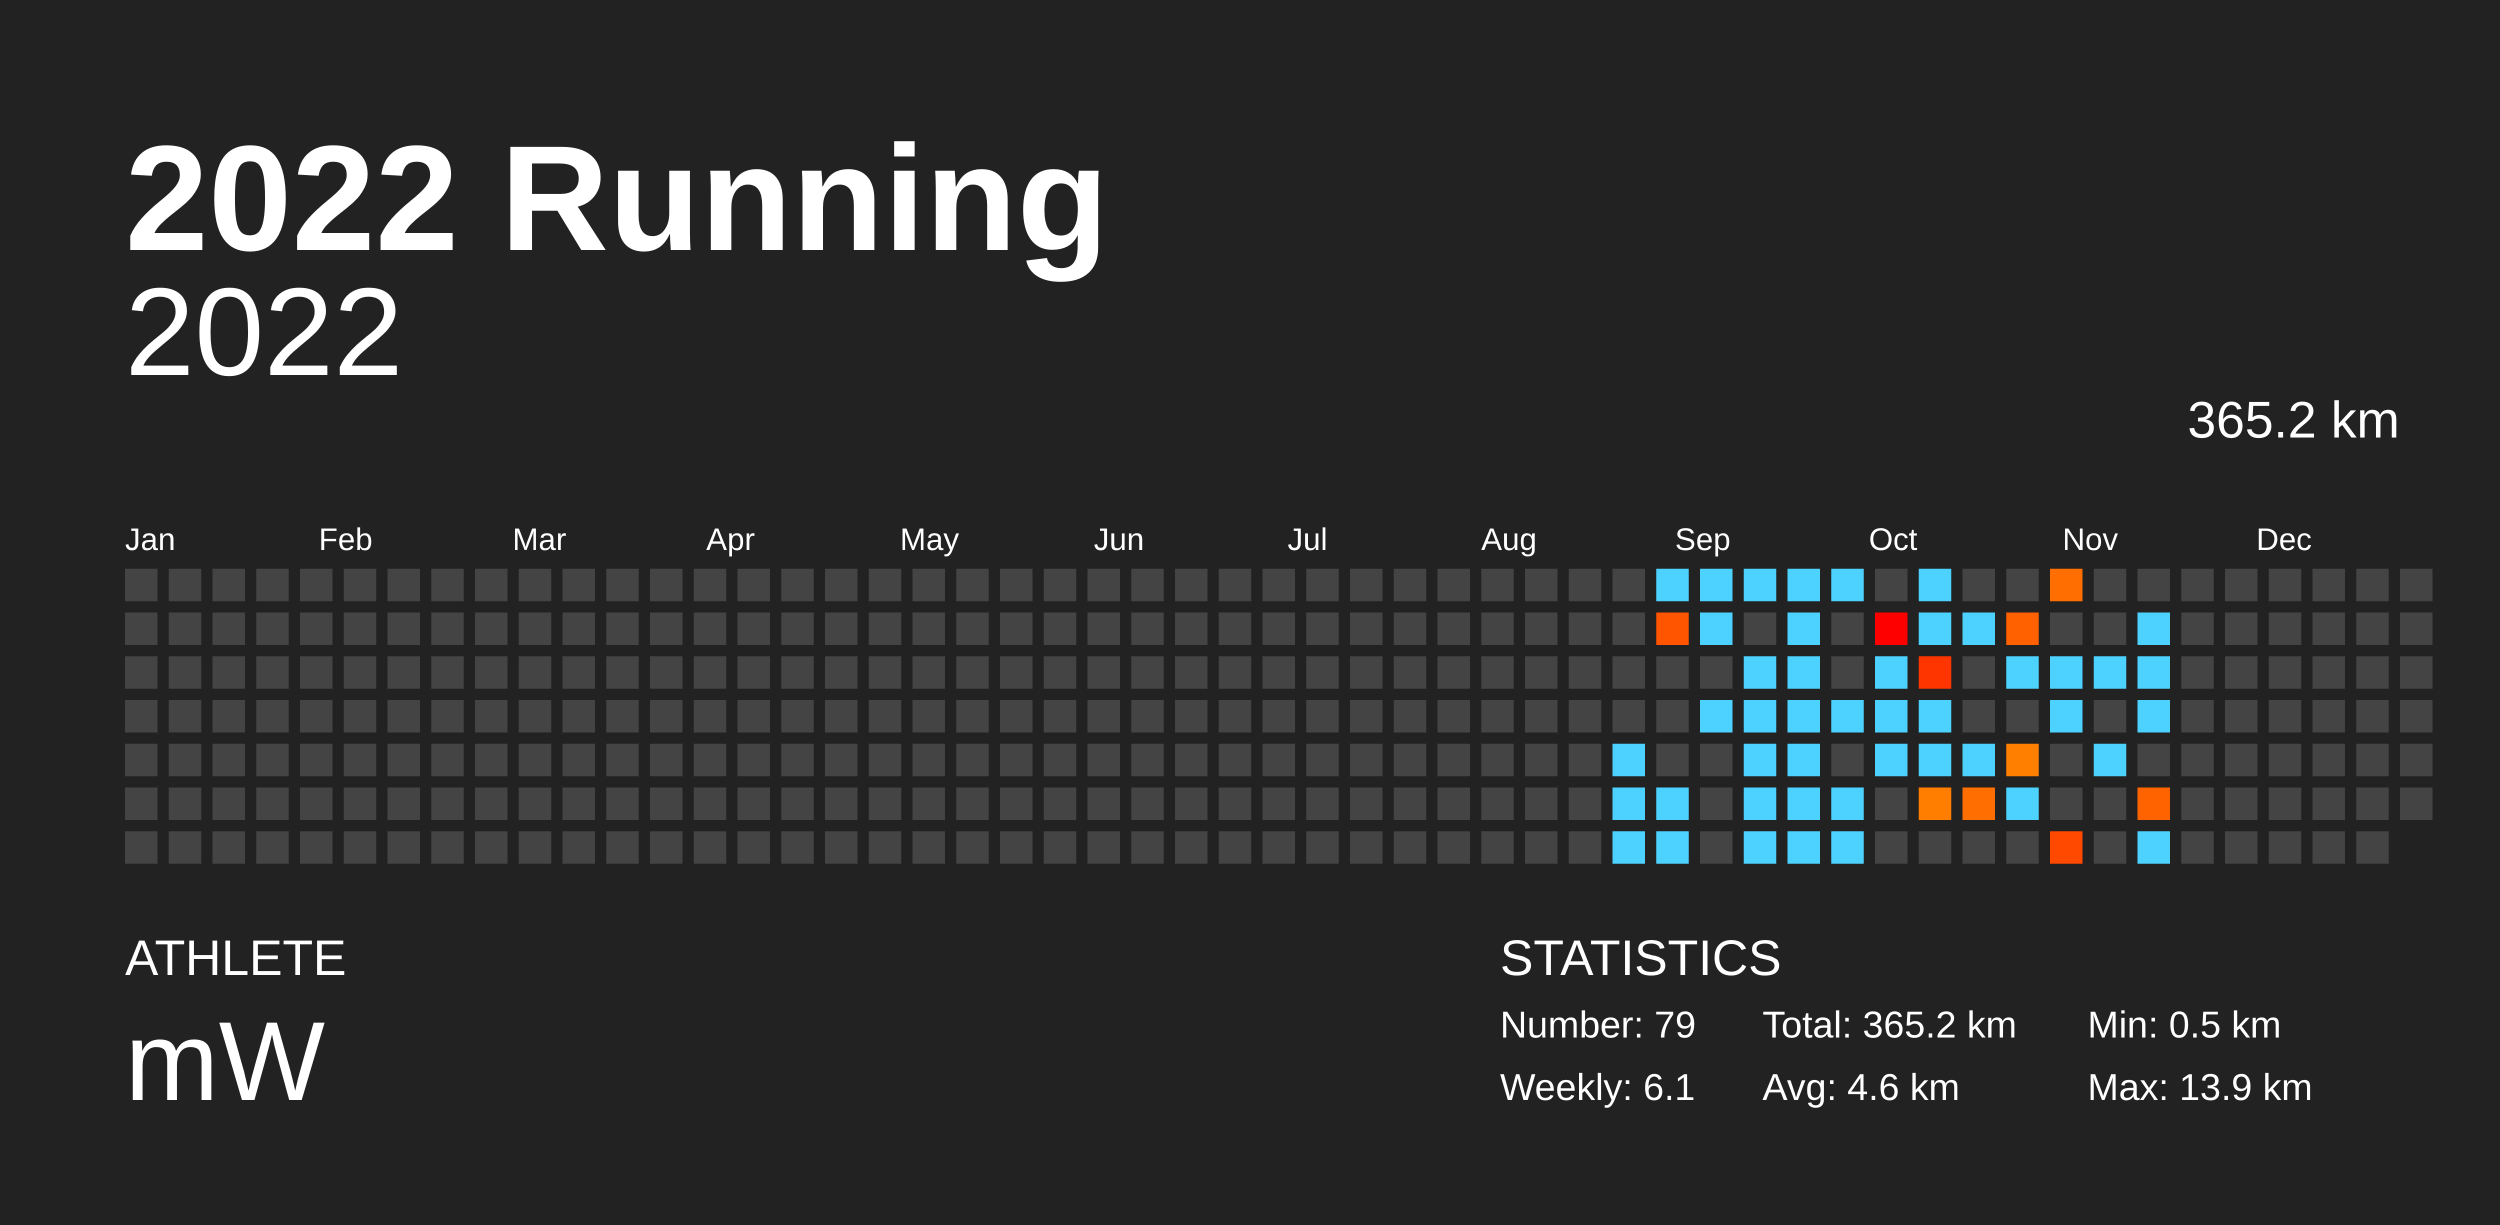
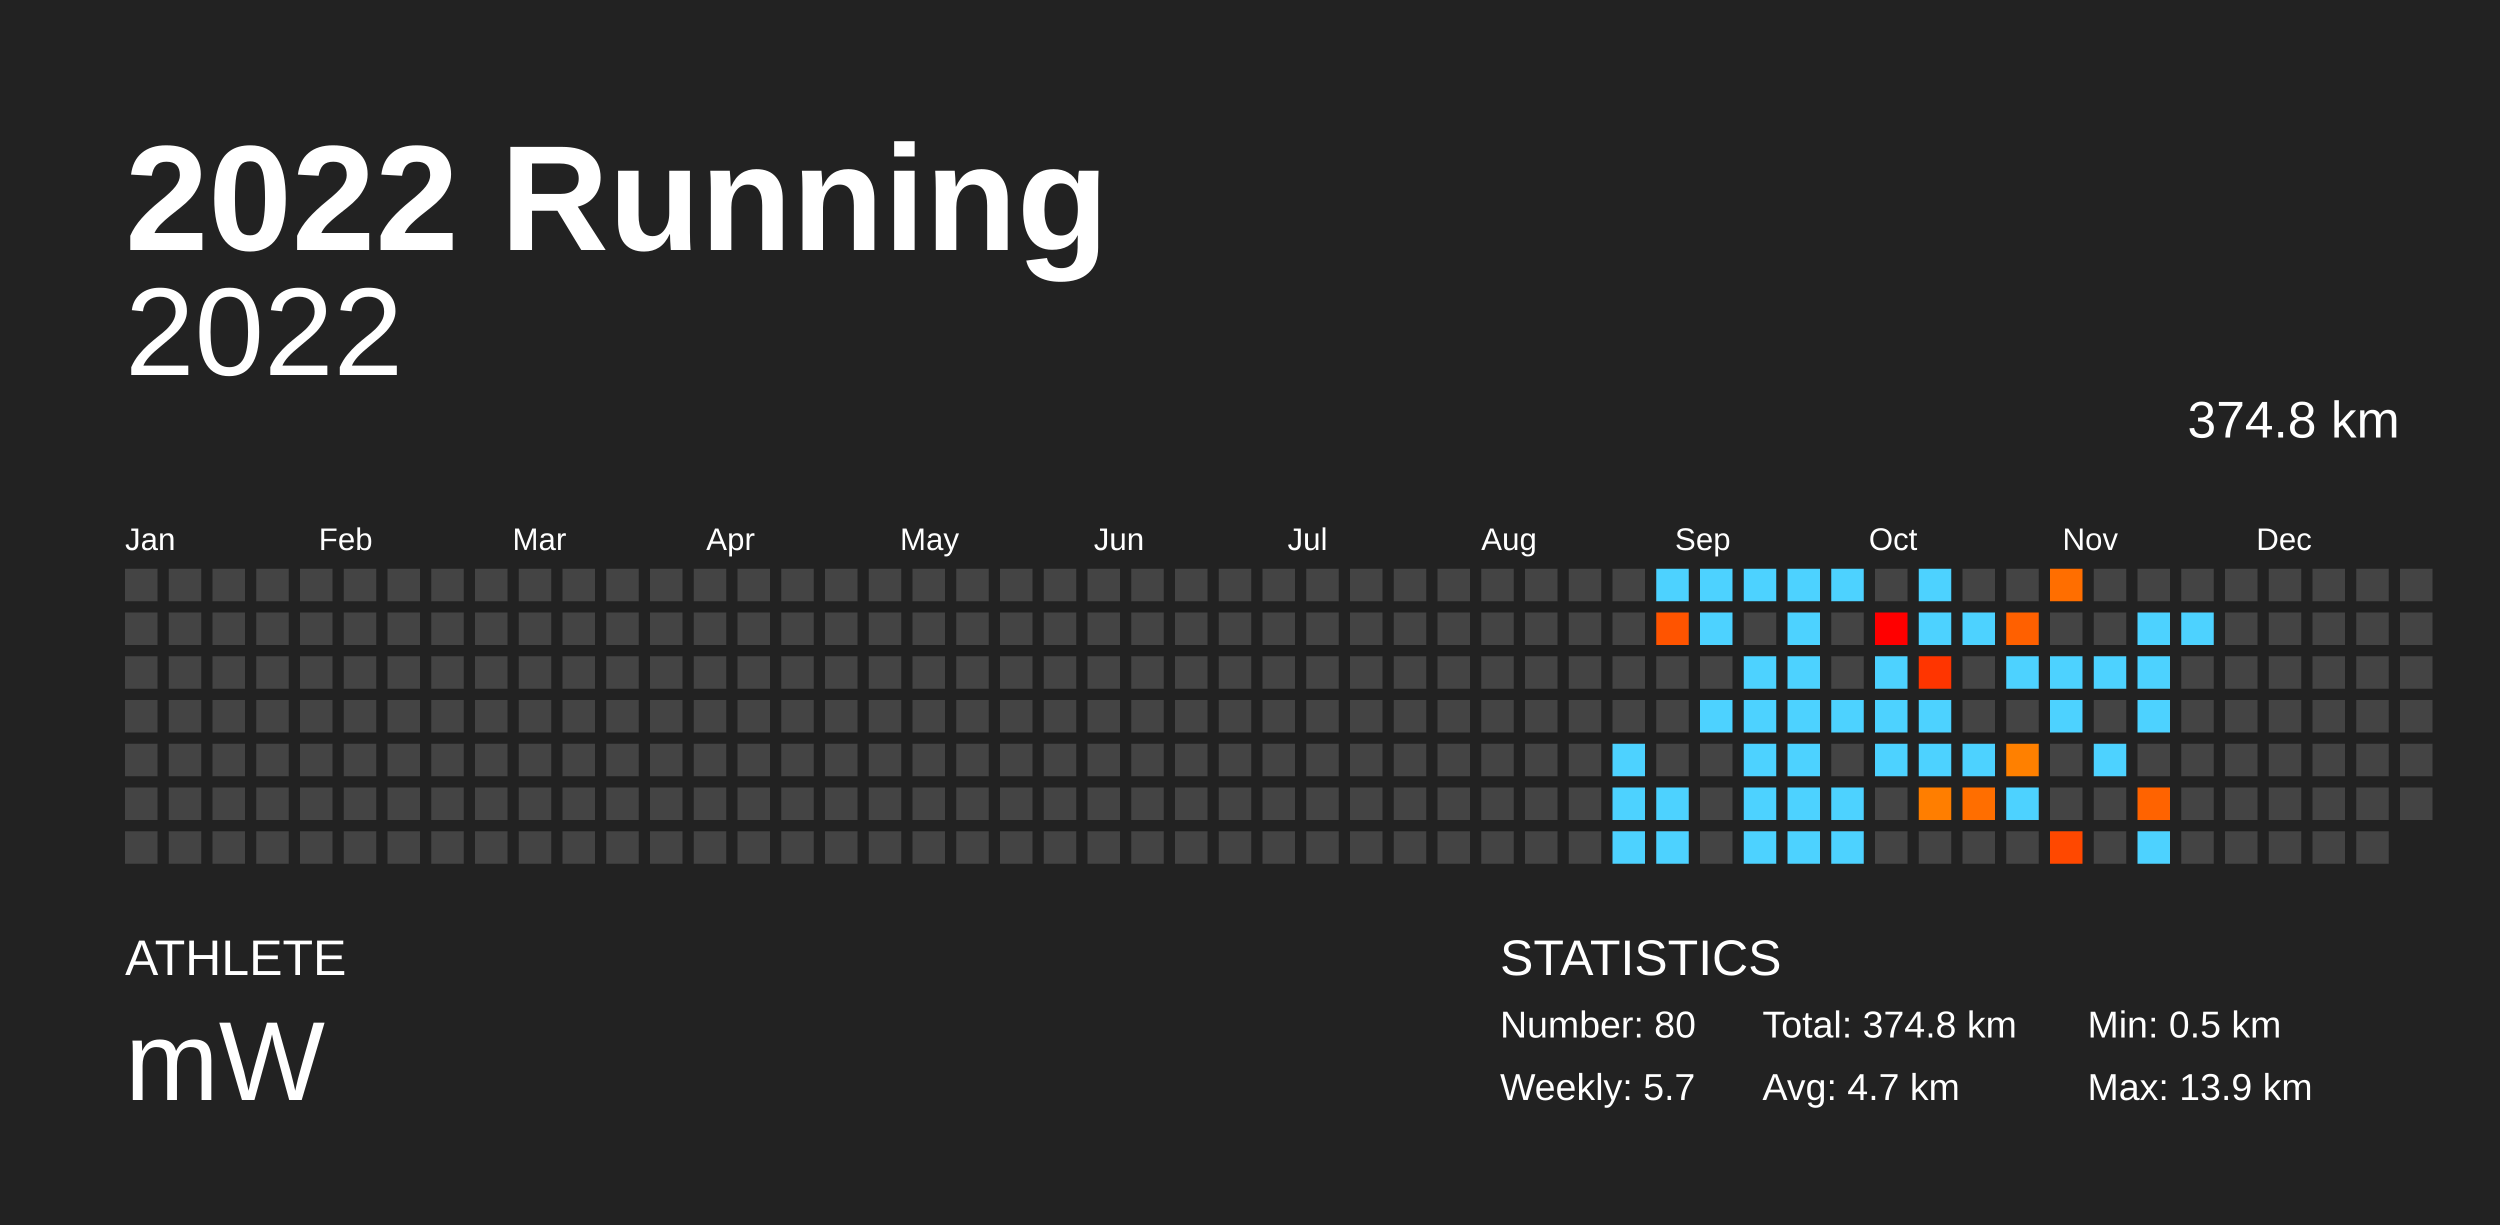
<svg xmlns="http://www.w3.org/2000/svg" baseProfile="full" height="98mm" version="1.1" viewBox="0,0,200,98" width="200mm">
  <defs />
  <rect fill="#222222" height="98" width="200" x="0" y="0" />
  <text fill="#FFFFFF" style="font-size:12px; font-family:Arial; font-weight:bold;" x="10" y="20">2022 Running</text>
  <text fill="#FFFFFF" style="font-size:4px; font-family:Arial" x="10" y="78">ATHLETE</text>
  <text fill="#FFFFFF" style="font-size:9px; font-family:Arial" x="10" y="88">mW</text>
  <text fill="#FFFFFF" style="font-size:4px; font-family:Arial" x="120" y="78">STATISTICS</text>
-   <text fill="#FFFFFF" style="font-size:3px; font-family:Arial" x="120" y="83">Number: 79</text>
-   <text fill="#FFFFFF" style="font-size:3px; font-family:Arial" x="120" y="88">Weekly: 6.1</text>
-   <text fill="#FFFFFF" style="font-size:3px; font-family:Arial" x="141" y="83">Total: 365.2 km</text>
-   <text fill="#FFFFFF" style="font-size:3px; font-family:Arial" x="141" y="88">Avg: 4.6 km</text>
+   <text fill="#FFFFFF" style="font-size:3px; font-family:Arial" x="120" y="83">Number: 80</text>
+   <text fill="#FFFFFF" style="font-size:3px; font-family:Arial" x="120" y="88">Weekly: 5.7</text>
+   <text fill="#FFFFFF" style="font-size:3px; font-family:Arial" x="141" y="83">Total: 374.8 km</text>
+   <text fill="#FFFFFF" style="font-size:3px; font-family:Arial" x="141" y="88">Avg: 4.7 km</text>
  <text fill="#FFFFFF" style="font-size:3px; font-family:Arial" x="167" y="83">Min: 0.5 km</text>
  <text fill="#FFFFFF" style="font-size:3px; font-family:Arial" x="167" y="88">Max: 13.9 km</text>
  <text alignment-baseline="hanging" fill="#FFFFFF" style="font-size:10.0px; font-family:Arial;" x="10" y="30">2022</text>
-   <text alignment-baseline="hanging" fill="#FFFFFF" style="font-size:4.125px; font-family:Arial;" x="175" y="35">365.2 km</text>
+   <text alignment-baseline="hanging" fill="#FFFFFF" style="font-size:4.125px; font-family:Arial;" x="175" y="35">374.8 km</text>
  <text fill="#FFFFFF" style="font-size:2.5px; font-family:Arial" x="10.0" y="44">Jan</text>
  <text fill="#FFFFFF" style="font-size:2.5px; font-family:Arial" x="25.5" y="44">Feb</text>
  <text fill="#FFFFFF" style="font-size:2.5px; font-family:Arial" x="41.0" y="44">Mar</text>
  <text fill="#FFFFFF" style="font-size:2.5px; font-family:Arial" x="56.5" y="44">Apr</text>
  <text fill="#FFFFFF" style="font-size:2.5px; font-family:Arial" x="72.0" y="44">May</text>
  <text fill="#FFFFFF" style="font-size:2.5px; font-family:Arial" x="87.5" y="44">Jun</text>
  <text fill="#FFFFFF" style="font-size:2.5px; font-family:Arial" x="103.0" y="44">Jul</text>
  <text fill="#FFFFFF" style="font-size:2.5px; font-family:Arial" x="118.5" y="44">Aug</text>
  <text fill="#FFFFFF" style="font-size:2.5px; font-family:Arial" x="134.0" y="44">Sep</text>
  <text fill="#FFFFFF" style="font-size:2.5px; font-family:Arial" x="149.5" y="44">Oct</text>
  <text fill="#FFFFFF" style="font-size:2.5px; font-family:Arial" x="165.0" y="44">Nov</text>
  <text fill="#FFFFFF" style="font-size:2.5px; font-family:Arial" x="180.5" y="44">Dec</text>
  <rect fill="#444444" height="2.6" width="2.6" x="10.0" y="45.5" />
  <rect fill="#444444" height="2.6" width="2.6" x="10.0" y="49.0" />
  <rect fill="#444444" height="2.6" width="2.6" x="10.0" y="52.5" />
  <rect fill="#444444" height="2.6" width="2.6" x="10.0" y="56.0" />
  <rect fill="#444444" height="2.6" width="2.6" x="10.0" y="59.5" />
  <rect fill="#444444" height="2.6" width="2.6" x="10.0" y="63.0" />
  <rect fill="#444444" height="2.6" width="2.6" x="10.0" y="66.5" />
  <rect fill="#444444" height="2.6" width="2.6" x="13.5" y="45.5" />
  <rect fill="#444444" height="2.6" width="2.6" x="13.5" y="49.0" />
  <rect fill="#444444" height="2.6" width="2.6" x="13.5" y="52.5" />
  <rect fill="#444444" height="2.6" width="2.6" x="13.5" y="56.0" />
  <rect fill="#444444" height="2.6" width="2.6" x="13.5" y="59.5" />
  <rect fill="#444444" height="2.6" width="2.6" x="13.5" y="63.0" />
  <rect fill="#444444" height="2.6" width="2.6" x="13.5" y="66.5" />
  <rect fill="#444444" height="2.6" width="2.6" x="17.0" y="45.5" />
  <rect fill="#444444" height="2.6" width="2.6" x="17.0" y="49.0" />
  <rect fill="#444444" height="2.6" width="2.6" x="17.0" y="52.5" />
  <rect fill="#444444" height="2.6" width="2.6" x="17.0" y="56.0" />
  <rect fill="#444444" height="2.6" width="2.6" x="17.0" y="59.5" />
  <rect fill="#444444" height="2.6" width="2.6" x="17.0" y="63.0" />
  <rect fill="#444444" height="2.6" width="2.6" x="17.0" y="66.5" />
  <rect fill="#444444" height="2.6" width="2.6" x="20.5" y="45.5" />
  <rect fill="#444444" height="2.6" width="2.6" x="20.5" y="49.0" />
  <rect fill="#444444" height="2.6" width="2.6" x="20.5" y="52.5" />
  <rect fill="#444444" height="2.6" width="2.6" x="20.5" y="56.0" />
  <rect fill="#444444" height="2.6" width="2.6" x="20.5" y="59.5" />
  <rect fill="#444444" height="2.6" width="2.6" x="20.5" y="63.0" />
  <rect fill="#444444" height="2.6" width="2.6" x="20.5" y="66.5" />
  <rect fill="#444444" height="2.6" width="2.6" x="24.0" y="45.5" />
  <rect fill="#444444" height="2.6" width="2.6" x="24.0" y="49.0" />
  <rect fill="#444444" height="2.6" width="2.6" x="24.0" y="52.5" />
  <rect fill="#444444" height="2.6" width="2.6" x="24.0" y="56.0" />
  <rect fill="#444444" height="2.6" width="2.6" x="24.0" y="59.5" />
  <rect fill="#444444" height="2.6" width="2.6" x="24.0" y="63.0" />
  <rect fill="#444444" height="2.6" width="2.6" x="24.0" y="66.5" />
  <rect fill="#444444" height="2.6" width="2.6" x="27.5" y="45.5" />
  <rect fill="#444444" height="2.6" width="2.6" x="27.5" y="49.0" />
  <rect fill="#444444" height="2.6" width="2.6" x="27.5" y="52.5" />
  <rect fill="#444444" height="2.6" width="2.6" x="27.5" y="56.0" />
  <rect fill="#444444" height="2.6" width="2.6" x="27.5" y="59.5" />
  <rect fill="#444444" height="2.6" width="2.6" x="27.5" y="63.0" />
  <rect fill="#444444" height="2.6" width="2.6" x="27.5" y="66.5" />
  <rect fill="#444444" height="2.6" width="2.6" x="31.0" y="45.5" />
  <rect fill="#444444" height="2.6" width="2.6" x="31.0" y="49.0" />
  <rect fill="#444444" height="2.6" width="2.6" x="31.0" y="52.5" />
  <rect fill="#444444" height="2.6" width="2.6" x="31.0" y="56.0" />
  <rect fill="#444444" height="2.6" width="2.6" x="31.0" y="59.5" />
  <rect fill="#444444" height="2.6" width="2.6" x="31.0" y="63.0" />
  <rect fill="#444444" height="2.6" width="2.6" x="31.0" y="66.5" />
  <rect fill="#444444" height="2.6" width="2.6" x="34.5" y="45.5" />
  <rect fill="#444444" height="2.6" width="2.6" x="34.5" y="49.0" />
  <rect fill="#444444" height="2.6" width="2.6" x="34.5" y="52.5" />
  <rect fill="#444444" height="2.6" width="2.6" x="34.5" y="56.0" />
  <rect fill="#444444" height="2.6" width="2.6" x="34.5" y="59.5" />
  <rect fill="#444444" height="2.6" width="2.6" x="34.5" y="63.0" />
  <rect fill="#444444" height="2.6" width="2.6" x="34.5" y="66.5" />
  <rect fill="#444444" height="2.6" width="2.6" x="38.0" y="45.5" />
  <rect fill="#444444" height="2.6" width="2.6" x="38.0" y="49.0" />
  <rect fill="#444444" height="2.6" width="2.6" x="38.0" y="52.5" />
  <rect fill="#444444" height="2.6" width="2.6" x="38.0" y="56.0" />
  <rect fill="#444444" height="2.6" width="2.6" x="38.0" y="59.5" />
  <rect fill="#444444" height="2.6" width="2.6" x="38.0" y="63.0" />
  <rect fill="#444444" height="2.6" width="2.6" x="38.0" y="66.5" />
  <rect fill="#444444" height="2.6" width="2.6" x="41.5" y="45.5" />
  <rect fill="#444444" height="2.6" width="2.6" x="41.5" y="49.0" />
  <rect fill="#444444" height="2.6" width="2.6" x="41.5" y="52.5" />
  <rect fill="#444444" height="2.6" width="2.6" x="41.5" y="56.0" />
  <rect fill="#444444" height="2.6" width="2.6" x="41.5" y="59.5" />
  <rect fill="#444444" height="2.6" width="2.6" x="41.5" y="63.0" />
  <rect fill="#444444" height="2.6" width="2.6" x="41.5" y="66.5" />
  <rect fill="#444444" height="2.6" width="2.6" x="45.0" y="45.5" />
  <rect fill="#444444" height="2.6" width="2.6" x="45.0" y="49.0" />
  <rect fill="#444444" height="2.6" width="2.6" x="45.0" y="52.5" />
  <rect fill="#444444" height="2.6" width="2.6" x="45.0" y="56.0" />
  <rect fill="#444444" height="2.6" width="2.6" x="45.0" y="59.5" />
  <rect fill="#444444" height="2.6" width="2.6" x="45.0" y="63.0" />
  <rect fill="#444444" height="2.6" width="2.6" x="45.0" y="66.5" />
  <rect fill="#444444" height="2.6" width="2.6" x="48.5" y="45.5" />
  <rect fill="#444444" height="2.6" width="2.6" x="48.5" y="49.0" />
  <rect fill="#444444" height="2.6" width="2.6" x="48.5" y="52.5" />
  <rect fill="#444444" height="2.6" width="2.6" x="48.5" y="56.0" />
  <rect fill="#444444" height="2.6" width="2.6" x="48.5" y="59.5" />
  <rect fill="#444444" height="2.6" width="2.6" x="48.5" y="63.0" />
  <rect fill="#444444" height="2.6" width="2.6" x="48.5" y="66.5" />
  <rect fill="#444444" height="2.6" width="2.6" x="52.0" y="45.5" />
  <rect fill="#444444" height="2.6" width="2.6" x="52.0" y="49.0" />
  <rect fill="#444444" height="2.6" width="2.6" x="52.0" y="52.5" />
  <rect fill="#444444" height="2.6" width="2.6" x="52.0" y="56.0" />
  <rect fill="#444444" height="2.6" width="2.6" x="52.0" y="59.5" />
  <rect fill="#444444" height="2.6" width="2.6" x="52.0" y="63.0" />
  <rect fill="#444444" height="2.6" width="2.6" x="52.0" y="66.5" />
  <rect fill="#444444" height="2.6" width="2.6" x="55.5" y="45.5" />
  <rect fill="#444444" height="2.6" width="2.6" x="55.5" y="49.0" />
  <rect fill="#444444" height="2.6" width="2.6" x="55.5" y="52.5" />
  <rect fill="#444444" height="2.6" width="2.6" x="55.5" y="56.0" />
  <rect fill="#444444" height="2.6" width="2.6" x="55.5" y="59.5" />
  <rect fill="#444444" height="2.6" width="2.6" x="55.5" y="63.0" />
  <rect fill="#444444" height="2.6" width="2.6" x="55.5" y="66.5" />
  <rect fill="#444444" height="2.6" width="2.6" x="59.0" y="45.5" />
  <rect fill="#444444" height="2.6" width="2.6" x="59.0" y="49.0" />
  <rect fill="#444444" height="2.6" width="2.6" x="59.0" y="52.5" />
  <rect fill="#444444" height="2.6" width="2.6" x="59.0" y="56.0" />
  <rect fill="#444444" height="2.6" width="2.6" x="59.0" y="59.5" />
  <rect fill="#444444" height="2.6" width="2.6" x="59.0" y="63.0" />
  <rect fill="#444444" height="2.6" width="2.6" x="59.0" y="66.5" />
  <rect fill="#444444" height="2.6" width="2.6" x="62.5" y="45.5" />
  <rect fill="#444444" height="2.6" width="2.6" x="62.5" y="49.0" />
  <rect fill="#444444" height="2.6" width="2.6" x="62.5" y="52.5" />
  <rect fill="#444444" height="2.6" width="2.6" x="62.5" y="56.0" />
  <rect fill="#444444" height="2.6" width="2.6" x="62.5" y="59.5" />
  <rect fill="#444444" height="2.6" width="2.6" x="62.5" y="63.0" />
  <rect fill="#444444" height="2.6" width="2.6" x="62.5" y="66.5" />
  <rect fill="#444444" height="2.6" width="2.6" x="66.0" y="45.5" />
  <rect fill="#444444" height="2.6" width="2.6" x="66.0" y="49.0" />
  <rect fill="#444444" height="2.6" width="2.6" x="66.0" y="52.5" />
  <rect fill="#444444" height="2.6" width="2.6" x="66.0" y="56.0" />
  <rect fill="#444444" height="2.6" width="2.6" x="66.0" y="59.5" />
  <rect fill="#444444" height="2.6" width="2.6" x="66.0" y="63.0" />
  <rect fill="#444444" height="2.6" width="2.6" x="66.0" y="66.5" />
  <rect fill="#444444" height="2.6" width="2.6" x="69.5" y="45.5" />
  <rect fill="#444444" height="2.6" width="2.6" x="69.5" y="49.0" />
  <rect fill="#444444" height="2.6" width="2.6" x="69.5" y="52.5" />
  <rect fill="#444444" height="2.6" width="2.6" x="69.5" y="56.0" />
  <rect fill="#444444" height="2.6" width="2.6" x="69.5" y="59.5" />
  <rect fill="#444444" height="2.6" width="2.6" x="69.5" y="63.0" />
  <rect fill="#444444" height="2.6" width="2.6" x="69.5" y="66.5" />
  <rect fill="#444444" height="2.6" width="2.6" x="73.0" y="45.5" />
  <rect fill="#444444" height="2.6" width="2.6" x="73.0" y="49.0" />
  <rect fill="#444444" height="2.6" width="2.6" x="73.0" y="52.5" />
  <rect fill="#444444" height="2.6" width="2.6" x="73.0" y="56.0" />
  <rect fill="#444444" height="2.6" width="2.6" x="73.0" y="59.5" />
  <rect fill="#444444" height="2.6" width="2.6" x="73.0" y="63.0" />
  <rect fill="#444444" height="2.6" width="2.6" x="73.0" y="66.5" />
  <rect fill="#444444" height="2.6" width="2.6" x="76.5" y="45.5" />
  <rect fill="#444444" height="2.6" width="2.6" x="76.5" y="49.0" />
  <rect fill="#444444" height="2.6" width="2.6" x="76.5" y="52.5" />
  <rect fill="#444444" height="2.6" width="2.6" x="76.5" y="56.0" />
  <rect fill="#444444" height="2.6" width="2.6" x="76.5" y="59.5" />
  <rect fill="#444444" height="2.6" width="2.6" x="76.5" y="63.0" />
  <rect fill="#444444" height="2.6" width="2.6" x="76.5" y="66.5" />
  <rect fill="#444444" height="2.6" width="2.6" x="80.0" y="45.5" />
  <rect fill="#444444" height="2.6" width="2.6" x="80.0" y="49.0" />
  <rect fill="#444444" height="2.6" width="2.6" x="80.0" y="52.5" />
  <rect fill="#444444" height="2.6" width="2.6" x="80.0" y="56.0" />
  <rect fill="#444444" height="2.6" width="2.6" x="80.0" y="59.5" />
  <rect fill="#444444" height="2.6" width="2.6" x="80.0" y="63.0" />
  <rect fill="#444444" height="2.6" width="2.6" x="80.0" y="66.5" />
  <rect fill="#444444" height="2.6" width="2.6" x="83.5" y="45.5" />
  <rect fill="#444444" height="2.6" width="2.6" x="83.5" y="49.0" />
  <rect fill="#444444" height="2.6" width="2.6" x="83.5" y="52.5" />
  <rect fill="#444444" height="2.6" width="2.6" x="83.5" y="56.0" />
  <rect fill="#444444" height="2.6" width="2.6" x="83.5" y="59.5" />
  <rect fill="#444444" height="2.6" width="2.6" x="83.5" y="63.0" />
  <rect fill="#444444" height="2.6" width="2.6" x="83.5" y="66.5" />
  <rect fill="#444444" height="2.6" width="2.6" x="87.0" y="45.5" />
  <rect fill="#444444" height="2.6" width="2.6" x="87.0" y="49.0" />
  <rect fill="#444444" height="2.6" width="2.6" x="87.0" y="52.5" />
  <rect fill="#444444" height="2.6" width="2.6" x="87.0" y="56.0" />
  <rect fill="#444444" height="2.6" width="2.6" x="87.0" y="59.5" />
  <rect fill="#444444" height="2.6" width="2.6" x="87.0" y="63.0" />
  <rect fill="#444444" height="2.6" width="2.6" x="87.0" y="66.5" />
  <rect fill="#444444" height="2.6" width="2.6" x="90.5" y="45.5" />
  <rect fill="#444444" height="2.6" width="2.6" x="90.5" y="49.0" />
  <rect fill="#444444" height="2.6" width="2.6" x="90.5" y="52.5" />
  <rect fill="#444444" height="2.6" width="2.6" x="90.5" y="56.0" />
  <rect fill="#444444" height="2.6" width="2.6" x="90.5" y="59.5" />
  <rect fill="#444444" height="2.6" width="2.6" x="90.5" y="63.0" />
  <rect fill="#444444" height="2.6" width="2.6" x="90.5" y="66.5" />
  <rect fill="#444444" height="2.6" width="2.6" x="94.0" y="45.5" />
  <rect fill="#444444" height="2.6" width="2.6" x="94.0" y="49.0" />
  <rect fill="#444444" height="2.6" width="2.6" x="94.0" y="52.5" />
  <rect fill="#444444" height="2.6" width="2.6" x="94.0" y="56.0" />
  <rect fill="#444444" height="2.6" width="2.6" x="94.0" y="59.5" />
  <rect fill="#444444" height="2.6" width="2.6" x="94.0" y="63.0" />
  <rect fill="#444444" height="2.6" width="2.6" x="94.0" y="66.5" />
  <rect fill="#444444" height="2.6" width="2.6" x="97.5" y="45.5" />
  <rect fill="#444444" height="2.6" width="2.6" x="97.5" y="49.0" />
  <rect fill="#444444" height="2.6" width="2.6" x="97.5" y="52.5" />
  <rect fill="#444444" height="2.6" width="2.6" x="97.5" y="56.0" />
  <rect fill="#444444" height="2.6" width="2.6" x="97.5" y="59.5" />
  <rect fill="#444444" height="2.6" width="2.6" x="97.5" y="63.0" />
  <rect fill="#444444" height="2.6" width="2.6" x="97.5" y="66.5" />
  <rect fill="#444444" height="2.6" width="2.6" x="101.0" y="45.5" />
  <rect fill="#444444" height="2.6" width="2.6" x="101.0" y="49.0" />
  <rect fill="#444444" height="2.6" width="2.6" x="101.0" y="52.5" />
  <rect fill="#444444" height="2.6" width="2.6" x="101.0" y="56.0" />
  <rect fill="#444444" height="2.6" width="2.6" x="101.0" y="59.5" />
  <rect fill="#444444" height="2.6" width="2.6" x="101.0" y="63.0" />
  <rect fill="#444444" height="2.6" width="2.6" x="101.0" y="66.5" />
  <rect fill="#444444" height="2.6" width="2.6" x="104.5" y="45.5" />
  <rect fill="#444444" height="2.6" width="2.6" x="104.5" y="49.0" />
  <rect fill="#444444" height="2.6" width="2.6" x="104.5" y="52.5" />
  <rect fill="#444444" height="2.6" width="2.6" x="104.5" y="56.0" />
  <rect fill="#444444" height="2.6" width="2.6" x="104.5" y="59.5" />
  <rect fill="#444444" height="2.6" width="2.6" x="104.5" y="63.0" />
  <rect fill="#444444" height="2.6" width="2.6" x="104.5" y="66.5" />
  <rect fill="#444444" height="2.6" width="2.6" x="108.0" y="45.5" />
  <rect fill="#444444" height="2.6" width="2.6" x="108.0" y="49.0" />
  <rect fill="#444444" height="2.6" width="2.6" x="108.0" y="52.5" />
  <rect fill="#444444" height="2.6" width="2.6" x="108.0" y="56.0" />
  <rect fill="#444444" height="2.6" width="2.6" x="108.0" y="59.5" />
  <rect fill="#444444" height="2.6" width="2.6" x="108.0" y="63.0" />
  <rect fill="#444444" height="2.6" width="2.6" x="108.0" y="66.5" />
  <rect fill="#444444" height="2.6" width="2.6" x="111.5" y="45.5" />
  <rect fill="#444444" height="2.6" width="2.6" x="111.5" y="49.0" />
  <rect fill="#444444" height="2.6" width="2.6" x="111.5" y="52.5" />
  <rect fill="#444444" height="2.6" width="2.6" x="111.5" y="56.0" />
  <rect fill="#444444" height="2.6" width="2.6" x="111.5" y="59.5" />
  <rect fill="#444444" height="2.6" width="2.6" x="111.5" y="63.0" />
  <rect fill="#444444" height="2.6" width="2.6" x="111.5" y="66.5" />
  <rect fill="#444444" height="2.6" width="2.6" x="115.0" y="45.5" />
  <rect fill="#444444" height="2.6" width="2.6" x="115.0" y="49.0" />
  <rect fill="#444444" height="2.6" width="2.6" x="115.0" y="52.5" />
  <rect fill="#444444" height="2.6" width="2.6" x="115.0" y="56.0" />
  <rect fill="#444444" height="2.6" width="2.6" x="115.0" y="59.5" />
  <rect fill="#444444" height="2.6" width="2.6" x="115.0" y="63.0" />
  <rect fill="#444444" height="2.6" width="2.6" x="115.0" y="66.5" />
  <rect fill="#444444" height="2.6" width="2.6" x="118.5" y="45.5" />
  <rect fill="#444444" height="2.6" width="2.6" x="118.5" y="49.0" />
  <rect fill="#444444" height="2.6" width="2.6" x="118.5" y="52.5" />
  <rect fill="#444444" height="2.6" width="2.6" x="118.5" y="56.0" />
  <rect fill="#444444" height="2.6" width="2.6" x="118.5" y="59.5" />
  <rect fill="#444444" height="2.6" width="2.6" x="118.5" y="63.0" />
  <rect fill="#444444" height="2.6" width="2.6" x="118.5" y="66.5" />
  <rect fill="#444444" height="2.6" width="2.6" x="122.0" y="45.5" />
  <rect fill="#444444" height="2.6" width="2.6" x="122.0" y="49.0" />
  <rect fill="#444444" height="2.6" width="2.6" x="122.0" y="52.5" />
  <rect fill="#444444" height="2.6" width="2.6" x="122.0" y="56.0" />
  <rect fill="#444444" height="2.6" width="2.6" x="122.0" y="59.5" />
  <rect fill="#444444" height="2.6" width="2.6" x="122.0" y="63.0" />
  <rect fill="#444444" height="2.6" width="2.6" x="122.0" y="66.5" />
  <rect fill="#444444" height="2.6" width="2.6" x="125.5" y="45.5" />
  <rect fill="#444444" height="2.6" width="2.6" x="125.5" y="49.0" />
  <rect fill="#444444" height="2.6" width="2.6" x="125.5" y="52.5" />
  <rect fill="#444444" height="2.6" width="2.6" x="125.5" y="56.0" />
  <rect fill="#444444" height="2.6" width="2.6" x="125.5" y="59.5" />
  <rect fill="#444444" height="2.6" width="2.6" x="125.5" y="63.0" />
  <rect fill="#444444" height="2.6" width="2.6" x="125.5" y="66.5" />
  <rect fill="#444444" height="2.6" width="2.6" x="129.0" y="45.5" />
  <rect fill="#444444" height="2.6" width="2.6" x="129.0" y="49.0" />
  <rect fill="#444444" height="2.6" width="2.6" x="129.0" y="52.5" />
  <rect fill="#444444" height="2.6" width="2.6" x="129.0" y="56.0" />
  <rect fill="#4dd2ff" height="2.6" width="2.6" x="129.0" y="59.5" />
  <rect fill="#4dd2ff" height="2.6" width="2.6" x="129.0" y="63.0" />
  <rect fill="#4dd2ff" height="2.6" width="2.6" x="129.0" y="66.5" />
  <rect fill="#4dd2ff" height="2.6" width="2.6" x="132.5" y="45.5" />
  <rect fill="#ff5400" height="2.6" width="2.6" x="132.5" y="49.0" />
  <rect fill="#444444" height="2.6" width="2.6" x="132.5" y="52.5" />
  <rect fill="#444444" height="2.6" width="2.6" x="132.5" y="56.0" />
  <rect fill="#444444" height="2.6" width="2.6" x="132.5" y="59.5" />
  <rect fill="#4dd2ff" height="2.6" width="2.6" x="132.5" y="63.0" />
  <rect fill="#4dd2ff" height="2.6" width="2.6" x="132.5" y="66.5" />
  <rect fill="#4dd2ff" height="2.6" width="2.6" x="136.0" y="45.5" />
  <rect fill="#4dd2ff" height="2.6" width="2.6" x="136.0" y="49.0" />
  <rect fill="#444444" height="2.6" width="2.6" x="136.0" y="52.5" />
  <rect fill="#4dd2ff" height="2.6" width="2.6" x="136.0" y="56.0" />
  <rect fill="#444444" height="2.6" width="2.6" x="136.0" y="59.5" />
  <rect fill="#444444" height="2.6" width="2.6" x="136.0" y="63.0" />
  <rect fill="#444444" height="2.6" width="2.6" x="136.0" y="66.5" />
  <rect fill="#4dd2ff" height="2.6" width="2.6" x="139.5" y="45.5" />
  <rect fill="#444444" height="2.6" width="2.6" x="139.5" y="49.0" />
  <rect fill="#4dd2ff" height="2.6" width="2.6" x="139.5" y="52.5" />
  <rect fill="#4dd2ff" height="2.6" width="2.6" x="139.5" y="56.0" />
  <rect fill="#4dd2ff" height="2.6" width="2.6" x="139.5" y="59.5" />
  <rect fill="#4dd2ff" height="2.6" width="2.6" x="139.5" y="63.0" />
  <rect fill="#4dd2ff" height="2.6" width="2.6" x="139.5" y="66.5" />
  <rect fill="#4dd2ff" height="2.6" width="2.6" x="143.0" y="45.5" />
  <rect fill="#4dd2ff" height="2.6" width="2.6" x="143.0" y="49.0" />
  <rect fill="#4dd2ff" height="2.6" width="2.6" x="143.0" y="52.5" />
  <rect fill="#4dd2ff" height="2.6" width="2.6" x="143.0" y="56.0" />
  <rect fill="#4dd2ff" height="2.6" width="2.6" x="143.0" y="59.5" />
  <rect fill="#4dd2ff" height="2.6" width="2.6" x="143.0" y="63.0" />
  <rect fill="#4dd2ff" height="2.6" width="2.6" x="143.0" y="66.5" />
  <rect fill="#4dd2ff" height="2.6" width="2.6" x="146.5" y="45.5" />
  <rect fill="#444444" height="2.6" width="2.6" x="146.5" y="49.0" />
  <rect fill="#444444" height="2.6" width="2.6" x="146.5" y="52.5" />
  <rect fill="#4dd2ff" height="2.6" width="2.6" x="146.5" y="56.0" />
  <rect fill="#444444" height="2.6" width="2.6" x="146.5" y="59.5" />
  <rect fill="#4dd2ff" height="2.6" width="2.6" x="146.5" y="63.0" />
  <rect fill="#4dd2ff" height="2.6" width="2.6" x="146.5" y="66.5" />
  <rect fill="#444444" height="2.6" width="2.6" x="150.0" y="45.5" />
  <rect fill="#ff0000" height="2.6" width="2.6" x="150.0" y="49.0" />
  <rect fill="#4dd2ff" height="2.6" width="2.6" x="150.0" y="52.5" />
  <rect fill="#4dd2ff" height="2.6" width="2.6" x="150.0" y="56.0" />
  <rect fill="#4dd2ff" height="2.6" width="2.6" x="150.0" y="59.5" />
  <rect fill="#444444" height="2.6" width="2.6" x="150.0" y="63.0" />
  <rect fill="#444444" height="2.6" width="2.6" x="150.0" y="66.5" />
  <rect fill="#4dd2ff" height="2.6" width="2.6" x="153.5" y="45.5" />
  <rect fill="#4dd2ff" height="2.6" width="2.6" x="153.5" y="49.0" />
  <rect fill="#ff3500" height="2.6" width="2.6" x="153.5" y="52.5" />
  <rect fill="#4dd2ff" height="2.6" width="2.6" x="153.5" y="56.0" />
  <rect fill="#4dd2ff" height="2.6" width="2.6" x="153.5" y="59.5" />
  <rect fill="#ff7e00" height="2.6" width="2.6" x="153.5" y="63.0" />
  <rect fill="#444444" height="2.6" width="2.6" x="153.5" y="66.5" />
  <rect fill="#444444" height="2.6" width="2.6" x="157.0" y="45.5" />
  <rect fill="#4dd2ff" height="2.6" width="2.6" x="157.0" y="49.0" />
  <rect fill="#444444" height="2.6" width="2.6" x="157.0" y="52.5" />
  <rect fill="#444444" height="2.6" width="2.6" x="157.0" y="56.0" />
  <rect fill="#4dd2ff" height="2.6" width="2.6" x="157.0" y="59.5" />
  <rect fill="#ff6e00" height="2.6" width="2.6" x="157.0" y="63.0" />
  <rect fill="#444444" height="2.6" width="2.6" x="157.0" y="66.5" />
  <rect fill="#444444" height="2.6" width="2.6" x="160.5" y="45.5" />
  <rect fill="#ff6000" height="2.6" width="2.6" x="160.5" y="49.0" />
  <rect fill="#4dd2ff" height="2.6" width="2.6" x="160.5" y="52.5" />
  <rect fill="#444444" height="2.6" width="2.6" x="160.5" y="56.0" />
  <rect fill="#ff8000" height="2.6" width="2.6" x="160.5" y="59.5" />
  <rect fill="#4dd2ff" height="2.6" width="2.6" x="160.5" y="63.0" />
  <rect fill="#444444" height="2.6" width="2.6" x="160.5" y="66.5" />
  <rect fill="#ff6e00" height="2.6" width="2.6" x="164.0" y="45.5" />
  <rect fill="#444444" height="2.6" width="2.6" x="164.0" y="49.0" />
  <rect fill="#4dd2ff" height="2.6" width="2.6" x="164.0" y="52.5" />
  <rect fill="#4dd2ff" height="2.6" width="2.6" x="164.0" y="56.0" />
  <rect fill="#444444" height="2.6" width="2.6" x="164.0" y="59.5" />
  <rect fill="#444444" height="2.6" width="2.6" x="164.0" y="63.0" />
  <rect fill="#ff4800" height="2.6" width="2.6" x="164.0" y="66.5" />
  <rect fill="#444444" height="2.6" width="2.6" x="167.5" y="45.5" />
  <rect fill="#444444" height="2.6" width="2.6" x="167.5" y="49.0" />
  <rect fill="#4dd2ff" height="2.6" width="2.6" x="167.5" y="52.5" />
  <rect fill="#444444" height="2.6" width="2.6" x="167.5" y="56.0" />
  <rect fill="#4dd2ff" height="2.6" width="2.6" x="167.5" y="59.5" />
  <rect fill="#444444" height="2.6" width="2.6" x="167.5" y="63.0" />
  <rect fill="#444444" height="2.6" width="2.6" x="167.5" y="66.5" />
  <rect fill="#444444" height="2.6" width="2.6" x="171.0" y="45.5" />
  <rect fill="#4dd2ff" height="2.6" width="2.6" x="171.0" y="49.0" />
  <rect fill="#4dd2ff" height="2.6" width="2.6" x="171.0" y="52.5" />
  <rect fill="#4dd2ff" height="2.6" width="2.6" x="171.0" y="56.0" />
  <rect fill="#444444" height="2.6" width="2.6" x="171.0" y="59.5" />
  <rect fill="#ff6300" height="2.6" width="2.6" x="171.0" y="63.0" />
  <rect fill="#4dd2ff" height="2.6" width="2.6" x="171.0" y="66.5" />
  <rect fill="#444444" height="2.6" width="2.6" x="174.5" y="45.5" />
-   <rect fill="#444444" height="2.6" width="2.6" x="174.5" y="49.0" />
+   <rect fill="#4dd2ff" height="2.6" width="2.6" x="174.5" y="49.0" />
  <rect fill="#444444" height="2.6" width="2.6" x="174.5" y="52.5" />
  <rect fill="#444444" height="2.6" width="2.6" x="174.5" y="56.0" />
  <rect fill="#444444" height="2.6" width="2.6" x="174.5" y="59.5" />
  <rect fill="#444444" height="2.6" width="2.6" x="174.5" y="63.0" />
  <rect fill="#444444" height="2.6" width="2.6" x="174.5" y="66.5" />
  <rect fill="#444444" height="2.6" width="2.6" x="178.0" y="45.5" />
  <rect fill="#444444" height="2.6" width="2.6" x="178.0" y="49.0" />
  <rect fill="#444444" height="2.6" width="2.6" x="178.0" y="52.5" />
  <rect fill="#444444" height="2.6" width="2.6" x="178.0" y="56.0" />
  <rect fill="#444444" height="2.6" width="2.6" x="178.0" y="59.5" />
  <rect fill="#444444" height="2.6" width="2.6" x="178.0" y="63.0" />
  <rect fill="#444444" height="2.6" width="2.6" x="178.0" y="66.5" />
  <rect fill="#444444" height="2.6" width="2.6" x="181.5" y="45.5" />
  <rect fill="#444444" height="2.6" width="2.6" x="181.5" y="49.0" />
  <rect fill="#444444" height="2.6" width="2.6" x="181.5" y="52.5" />
  <rect fill="#444444" height="2.6" width="2.6" x="181.5" y="56.0" />
  <rect fill="#444444" height="2.6" width="2.6" x="181.5" y="59.5" />
  <rect fill="#444444" height="2.6" width="2.6" x="181.5" y="63.0" />
  <rect fill="#444444" height="2.6" width="2.6" x="181.5" y="66.5" />
  <rect fill="#444444" height="2.6" width="2.6" x="185.0" y="45.5" />
  <rect fill="#444444" height="2.6" width="2.6" x="185.0" y="49.0" />
  <rect fill="#444444" height="2.6" width="2.6" x="185.0" y="52.5" />
  <rect fill="#444444" height="2.6" width="2.6" x="185.0" y="56.0" />
  <rect fill="#444444" height="2.6" width="2.6" x="185.0" y="59.5" />
  <rect fill="#444444" height="2.6" width="2.6" x="185.0" y="63.0" />
  <rect fill="#444444" height="2.6" width="2.6" x="185.0" y="66.5" />
  <rect fill="#444444" height="2.6" width="2.6" x="188.5" y="45.5" />
  <rect fill="#444444" height="2.6" width="2.6" x="188.5" y="49.0" />
  <rect fill="#444444" height="2.6" width="2.6" x="188.5" y="52.5" />
  <rect fill="#444444" height="2.6" width="2.6" x="188.5" y="56.0" />
  <rect fill="#444444" height="2.6" width="2.6" x="188.5" y="59.5" />
  <rect fill="#444444" height="2.6" width="2.6" x="188.5" y="63.0" />
  <rect fill="#444444" height="2.6" width="2.6" x="188.5" y="66.5" />
  <rect fill="#444444" height="2.6" width="2.6" x="192.0" y="45.5" />
  <rect fill="#444444" height="2.6" width="2.6" x="192.0" y="49.0" />
  <rect fill="#444444" height="2.6" width="2.6" x="192.0" y="52.5" />
  <rect fill="#444444" height="2.6" width="2.6" x="192.0" y="56.0" />
  <rect fill="#444444" height="2.6" width="2.6" x="192.0" y="59.5" />
  <rect fill="#444444" height="2.6" width="2.6" x="192.0" y="63.0" />
</svg>
